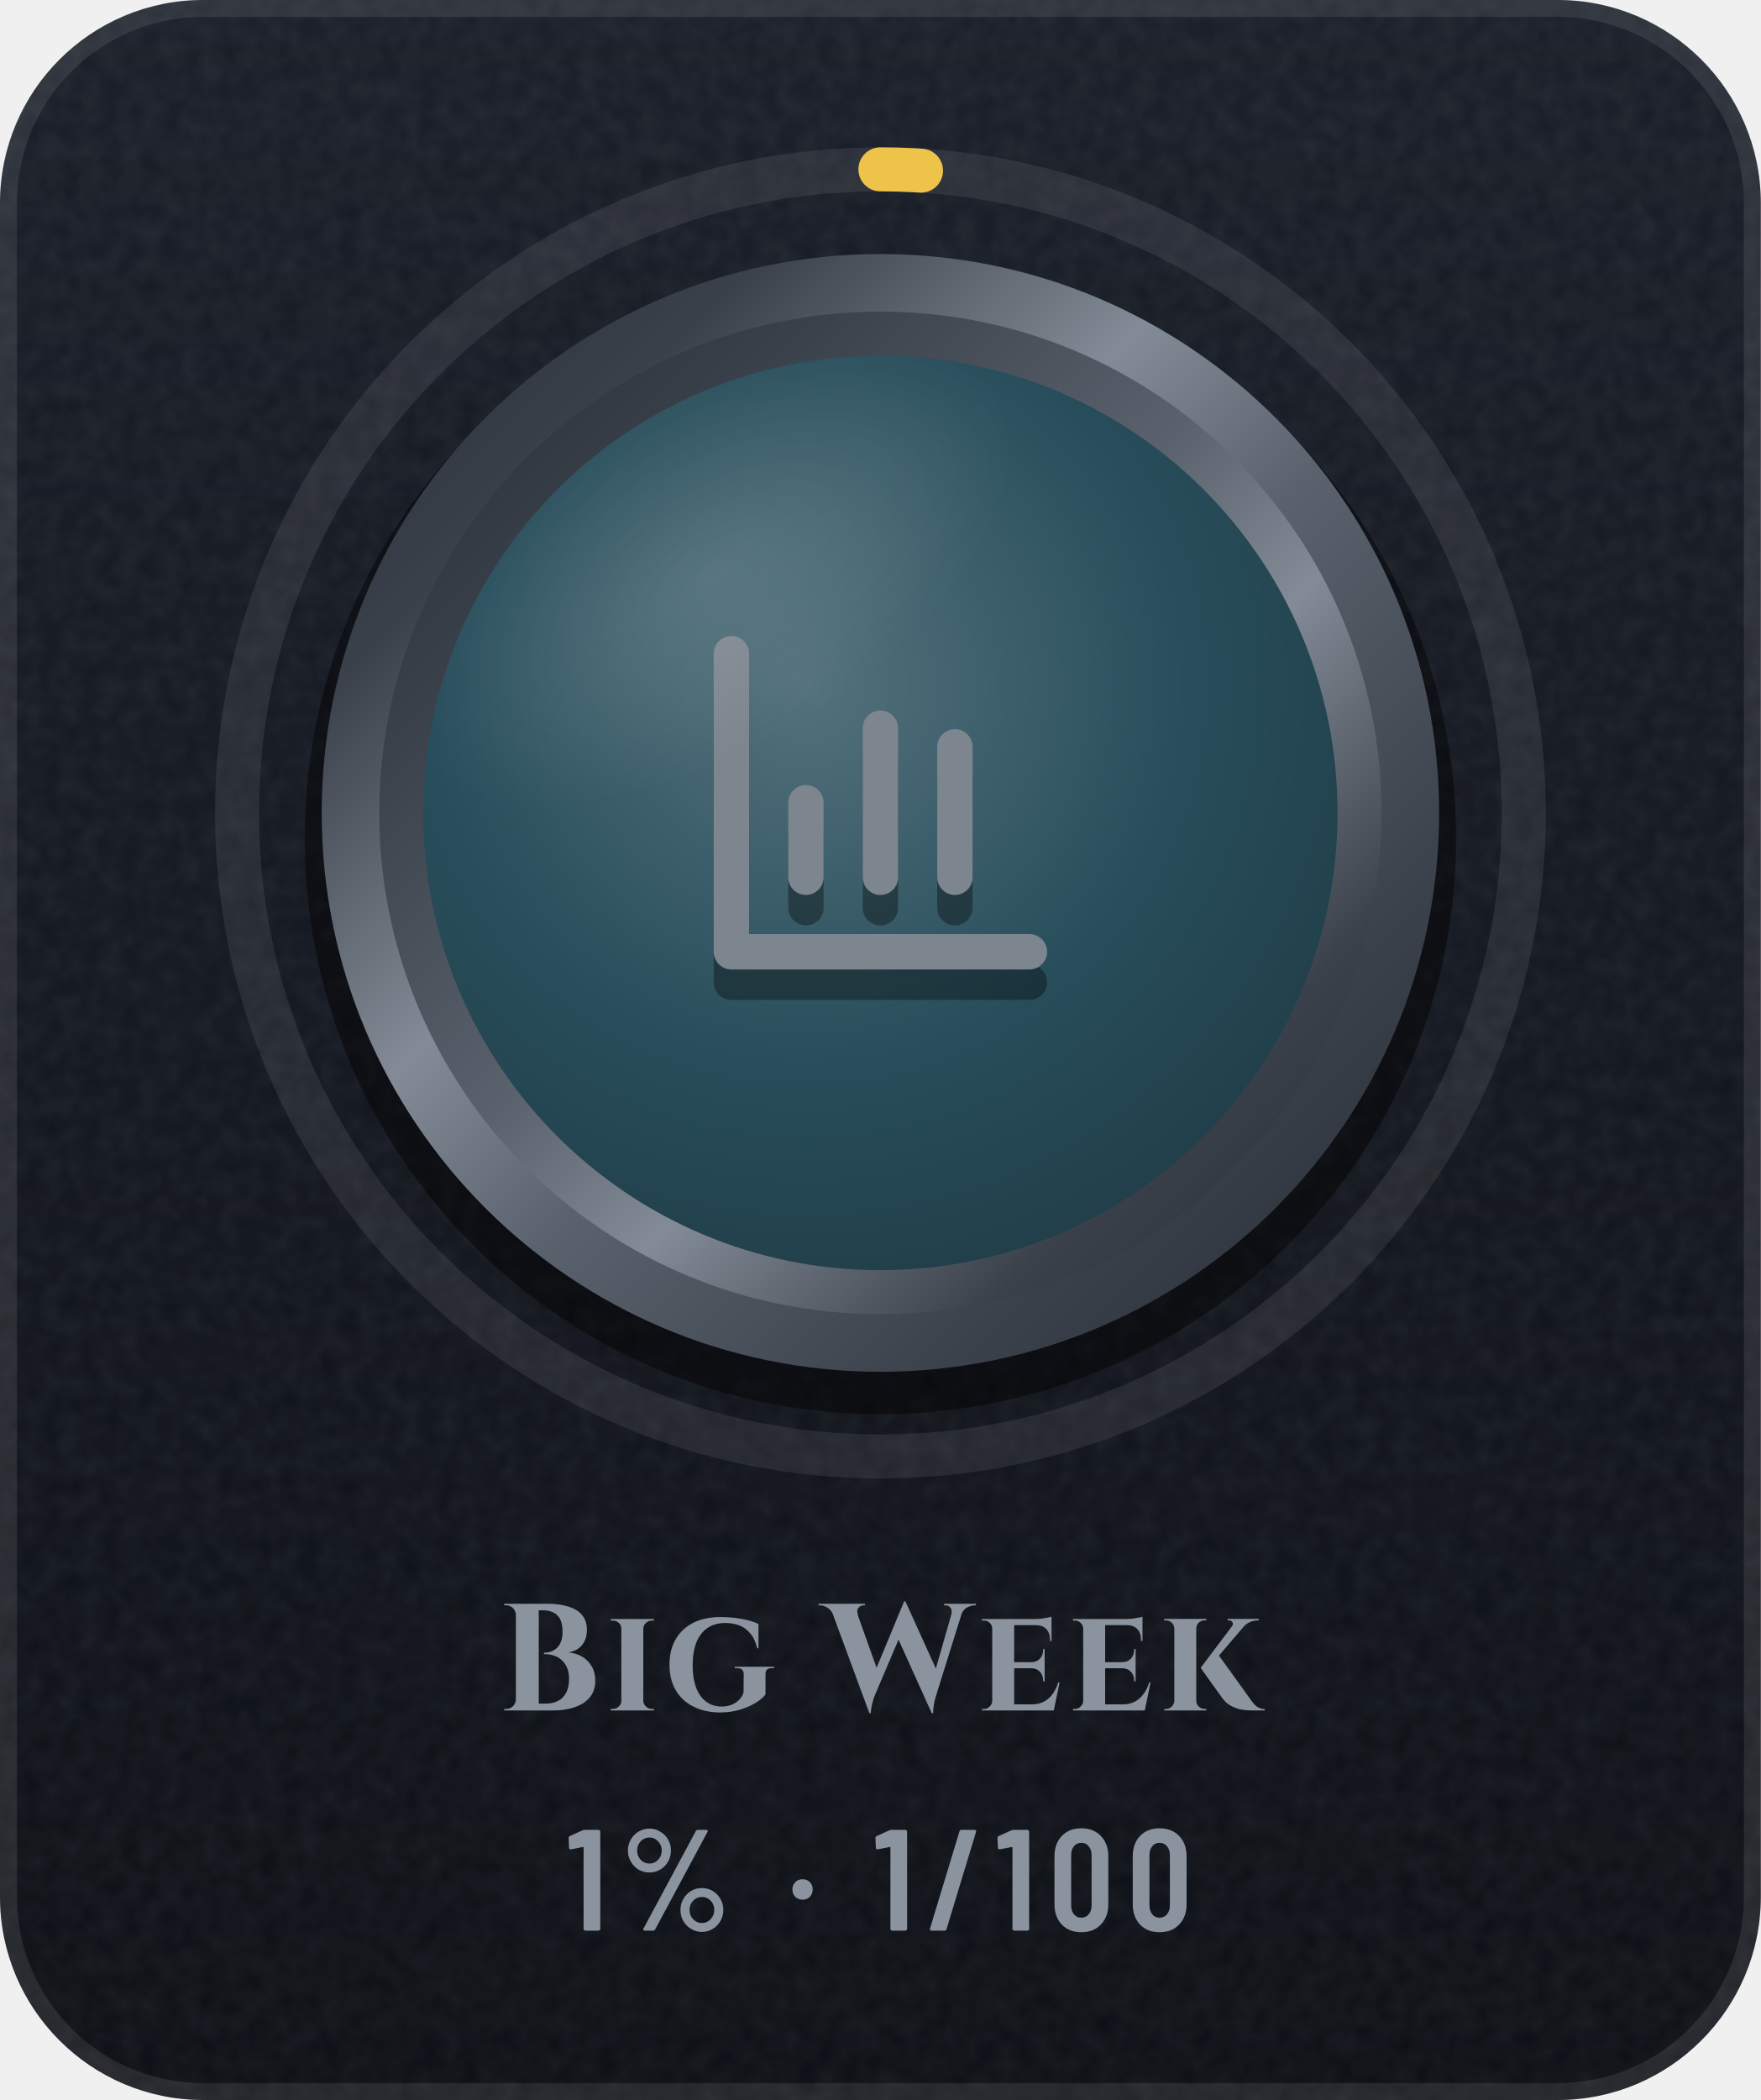
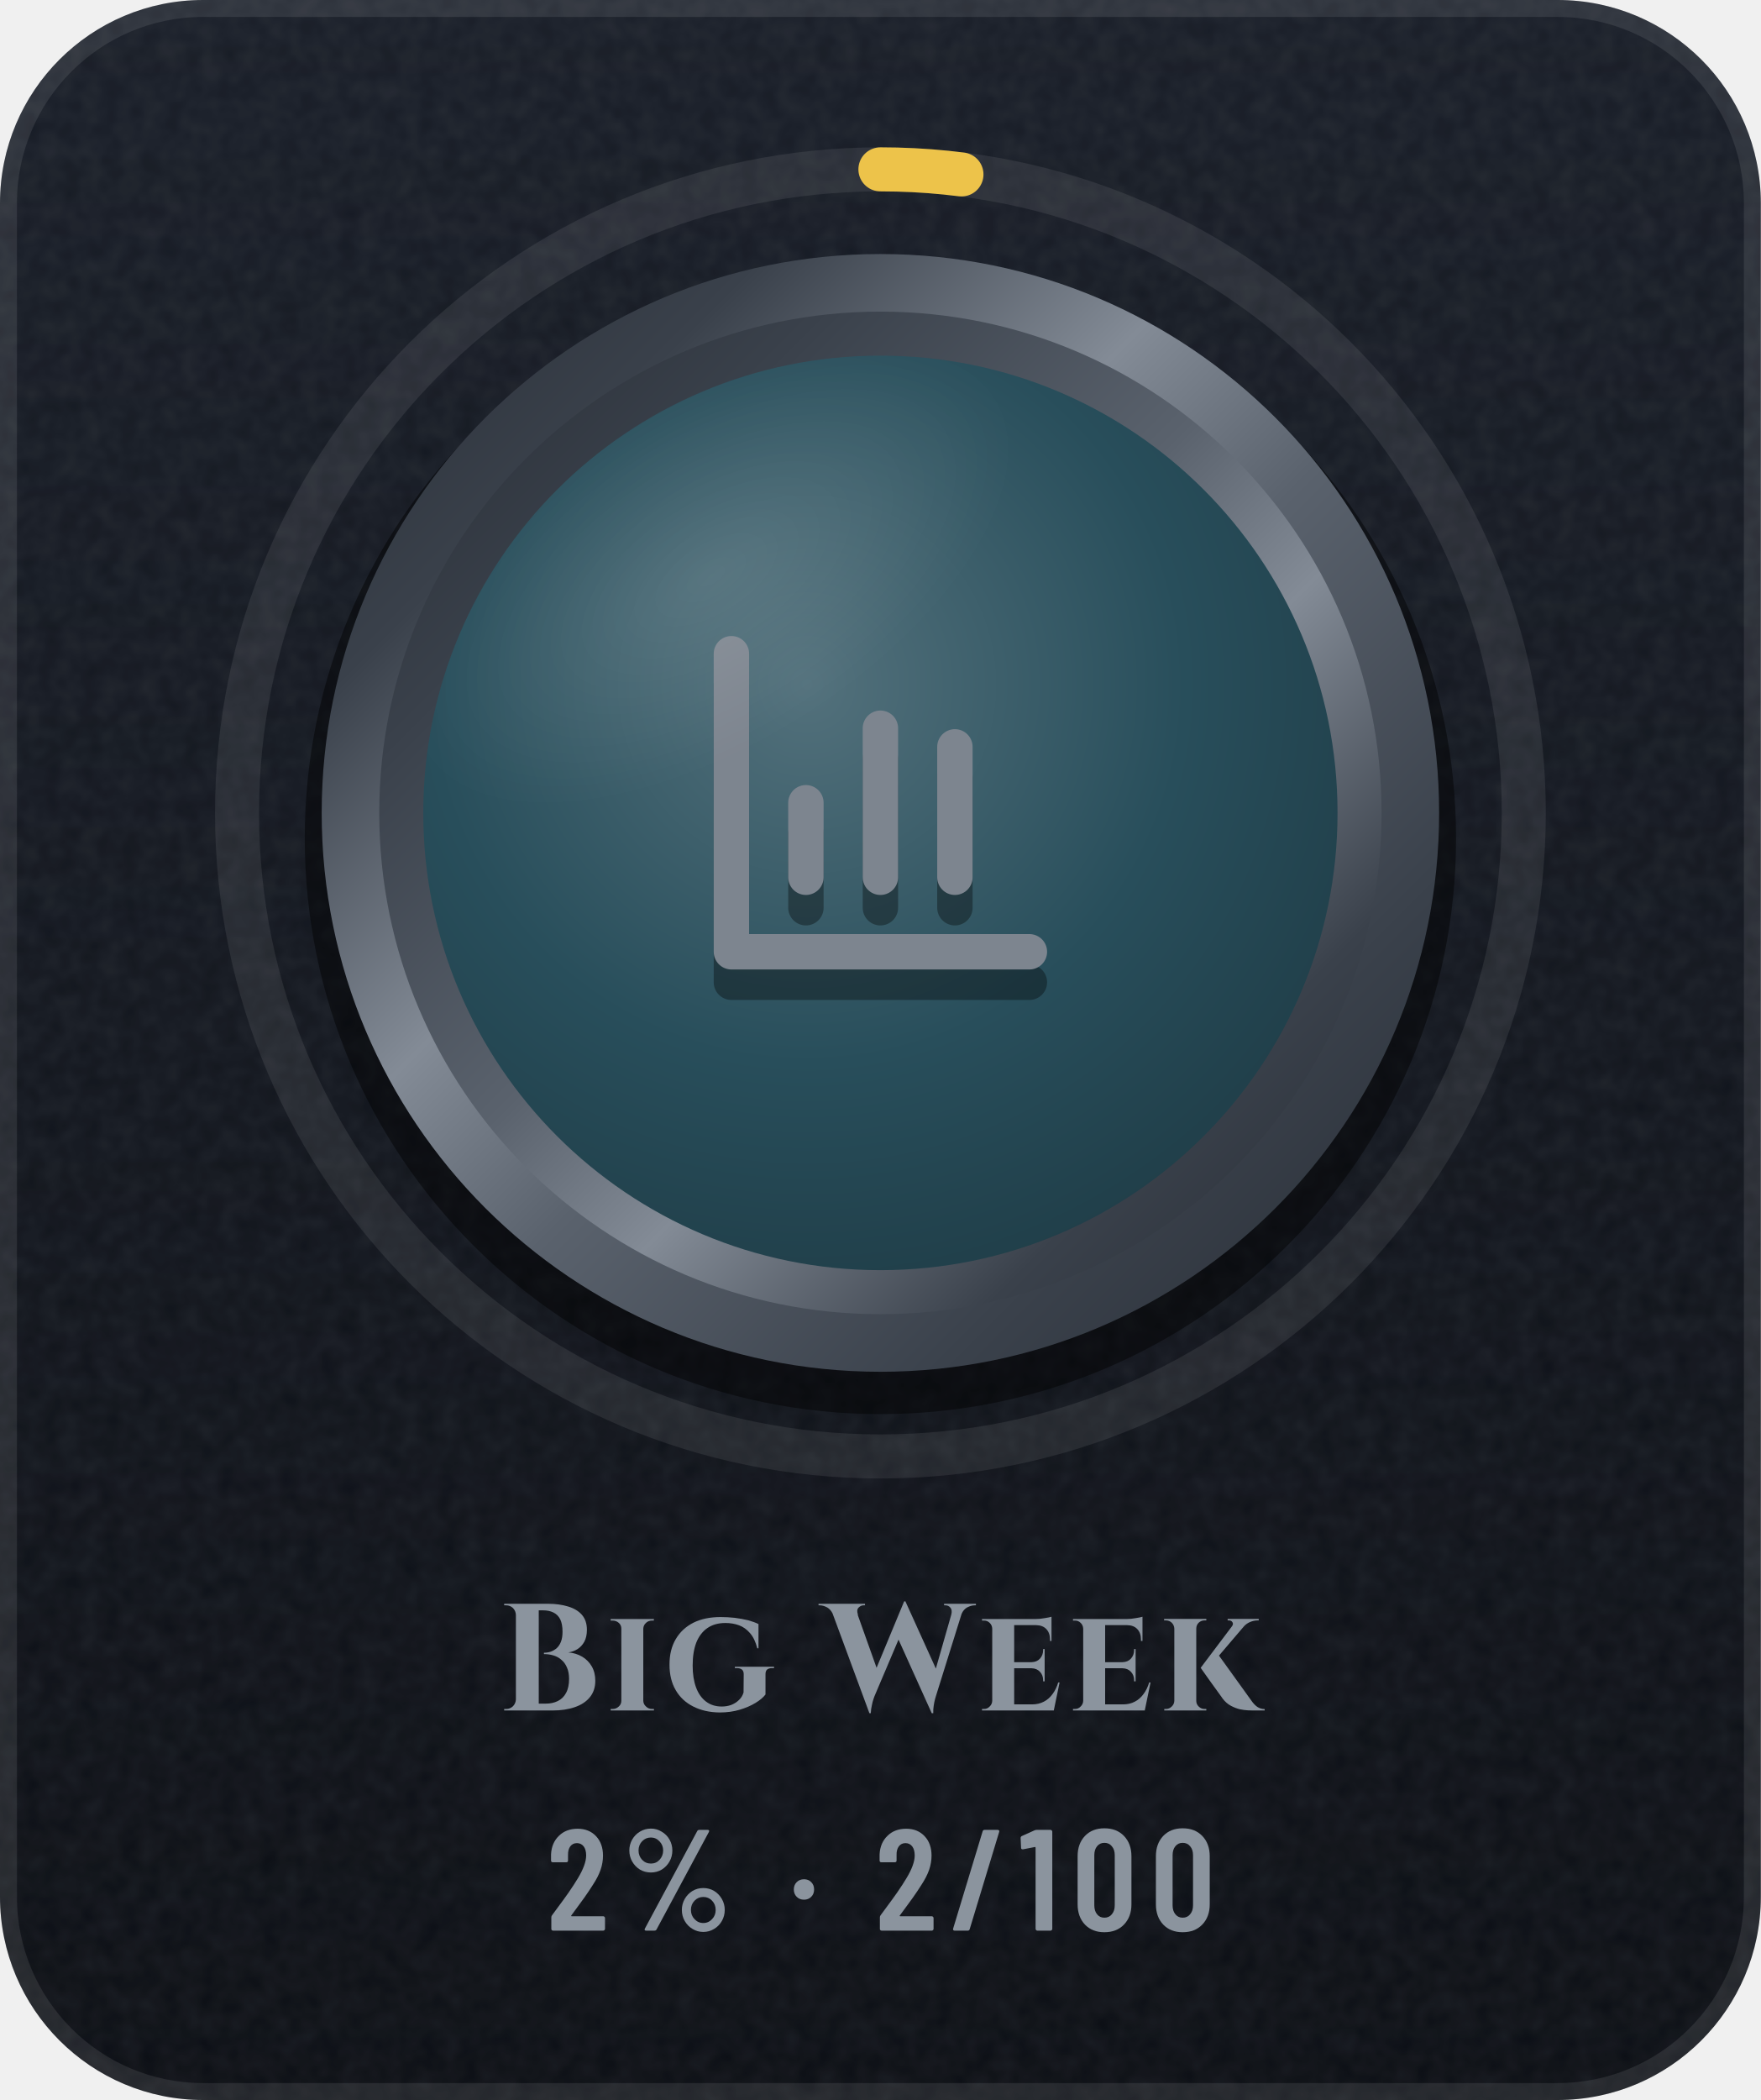
- <svg xmlns="http://www.w3.org/2000/svg" width="104" height="124" viewBox="0 0 104 124" role="img" aria-label="Big Week: 1% (1 of 100)">
+ <svg xmlns="http://www.w3.org/2000/svg" width="104" height="124" viewBox="0 0 104 124" role="img" aria-label="Big Week: 2% (2 of 100)">
  <defs>
    <linearGradient id="bg" x1="0" y1="0" x2="0" y2="1">
      <stop offset="0" stop-color="#171C26" />
      <stop offset="1" stop-color="#0A0D13" />
    </linearGradient>
    <clipPath id="card">
      <rect width="104" height="124" rx="12" />
    </clipPath>
    <filter id="grain" x="0" y="0" width="100%" height="100%">
      <feTurbulence type="fractalNoise" baseFrequency=".85" numOctaves="2" stitchTiles="stitch" />
      <feColorMatrix values="0 0 0 0 1 0 0 0 0 1 0 0 0 0 1 0 0 0 .07 0" />
    </filter>
    <radialGradient id="glow" cx=".5" cy=".5" r=".5">
      <stop offset="0" stop-color="#5A626D" stop-opacity="0" />
      <stop offset="1" stop-color="#5A626D" stop-opacity="0" />
    </radialGradient>
    <linearGradient id="mh" x1="0" y1="0" x2="1" y2="0">
      <stop offset="0" stop-color="#252A32" />
      <stop offset="0.2" stop-color="#3A414B" />
      <stop offset="0.4" stop-color="#838B96" />
      <stop offset="0.54" stop-color="#5A626D" />
      <stop offset="0.78" stop-color="#3A414B" />
      <stop offset="1" stop-color="#252A32" />
    </linearGradient>
    <linearGradient id="md" x1="0" y1="0" x2="1" y2="1">
      <stop offset="0" stop-color="#252A32" />
      <stop offset="0.2" stop-color="#3A414B" />
      <stop offset="0.4" stop-color="#838B96" />
      <stop offset="0.54" stop-color="#5A626D" />
      <stop offset="0.78" stop-color="#3A414B" />
      <stop offset="1" stop-color="#252A32" />
    </linearGradient>
    <linearGradient id="mdr" x1="1" y1="1" x2="0" y2="0">
      <stop offset="0" stop-color="#252A32" />
      <stop offset="0.2" stop-color="#3A414B" />
      <stop offset="0.4" stop-color="#838B96" />
      <stop offset="0.54" stop-color="#5A626D" />
      <stop offset="0.78" stop-color="#3A414B" />
      <stop offset="1" stop-color="#252A32" />
    </linearGradient>
    <linearGradient id="dia" x1="0" y1="0" x2="1" y2="0">
      <stop offset="0" stop-color="#6CCBFF" />
      <stop offset=".5" stop-color="#C4B2FF" />
      <stop offset="1" stop-color="#F29BDD" />
    </linearGradient>
    <linearGradient id="pb" x1="0" y1="0" x2="1" y2="0">
      <stop offset="0" stop-color="#8F5125" />
      <stop offset="1" stop-color="#F5C69A" />
    </linearGradient>
    <linearGradient id="shg" x1="0" y1="0" x2="1" y2="0">
      <stop offset="0" stop-color="#FFFFFF" stop-opacity="0" />
      <stop offset=".5" stop-color="#FFFFFF" stop-opacity=".6" />
      <stop offset="1" stop-color="#FFFFFF" stop-opacity="0" />
    </linearGradient>
    <radialGradient id="en" cx=".42" cy=".36" r=".75">
      <stop offset="0" stop-color="#53717C" />
      <stop offset=".55" stop-color="#284E5B" />
      <stop offset="1" stop-color="#1E3A44" />
    </radialGradient>
    <linearGradient id="ig" gradientUnits="userSpaceOnUse" x1="0" y1="34" x2="0" y2="62">
      <stop offset="0" stop-color="#7D858F" />
      <stop offset="1" stop-color="#4E5661" />
    </linearGradient>
    <radialGradient id="gl" cx=".5" cy=".5" r=".5">
      <stop offset="0" stop-color="#FFFFFF" stop-opacity=".45" />
      <stop offset="1" stop-color="#FFFFFF" stop-opacity="0" />
    </radialGradient>
    <clipPath id="fc">
      <circle cx="52" cy="48" r="27" />
    </clipPath>
  </defs>
  <g clip-path="url(#card)">
    <rect width="104" height="124" fill="url(#bg)" />
    <rect width="104" height="124" filter="url(#grain)" />
  </g>
  <rect x=".5" y=".5" width="103" height="123" rx="11.5" fill="none" stroke="#FFFFFF" stroke-opacity=".09" />
  <circle cx="52" cy="48" r="48" fill="url(#glow)" />
  <circle cx="52" cy="48" r="38" fill="none" stroke="#FFFFFF" stroke-opacity=".08" stroke-width="2.6" />
-   <circle cx="52" cy="48" r="38" fill="none" stroke="#EDC34A" stroke-width="2.6" stroke-linecap="round" stroke-dasharray="2.4 238.8" transform="rotate(-90 52 48)" />
+   <circle cx="52" cy="48" r="38" fill="none" stroke="#EDC34A" stroke-width="2.6" stroke-linecap="round" stroke-dasharray="4.8 238.8" transform="rotate(-90 52 48)" />
  <circle cx="52" cy="49.5" r="34" fill="#000000" fill-opacity=".45" />
  <circle cx="52" cy="48" r="33" fill="url(#md)" />
  <circle cx="52" cy="48" r="29.6" fill="url(#mdr)" />
  <circle cx="52" cy="48" r="27" fill="url(#en)" />
  <g transform="translate(38.8 36) scale(1.1)" fill="none" stroke="#000000" stroke-width="1.9" stroke-linecap="round" stroke-linejoin="round" stroke-opacity=".35">
    <path d="M4 4v16h16M8 16v-4M12 16V8M16 16v-7" />
  </g>
  <g transform="translate(38.8 34.2) scale(1.1)" fill="none" stroke="url(#ig)" stroke-width="1.9" stroke-linecap="round" stroke-linejoin="round">
    <path d="M4 4v16h16M8 16v-4M12 16V8M16 16v-7" />
  </g>
  <g clip-path="url(#fc)">
    <ellipse cx="42" cy="34" rx="20" ry="10" transform="rotate(-32 42 34)" fill="url(#gl)" opacity=".25" />
  </g>
  <g transform="translate(29.4 101) scale(0.009 -0.009)" fill="#8B949E">
    <use href="#s66" x="0" />
    <use href="#s105" x="707" />
    <use href="#s103" x="1093" />
    <use href="#s87" x="2139" />
    <use href="#s101" x="3144" />
    <use href="#s101" x="3741" />
    <use href="#s107" x="4338" />
  </g>
-   <g transform="translate(33.5 114) scale(0.0085 -0.0085)" fill="#8B949E">
-     <use href="#m49" x="0" />
-     <use href="#m37" x="368" />
-     <use href="#m183" x="1528" />
-     <use href="#m49" x="2132" />
-     <use href="#m47" x="2500" />
-     <use href="#m49" x="2980" />
-     <use href="#m48" x="3348" />
-     <use href="#m48" x="3892" />
+   <g transform="translate(32.3 114) scale(0.0085 -0.0085)" fill="#8B949E">
+     <use href="#m50" x="0" />
+     <use href="#m37" x="519" />
+     <use href="#m183" x="1679" />
+     <use href="#m50" x="2283" />
+     <use href="#m47" x="2802" />
+     <use href="#m49" x="3282" />
+     <use href="#m48" x="3650" />
+     <use href="#m48" x="4194" />
  </g>
  <defs>
    <path id="m37" d="M54 557Q54 598 74 633Q94 668 128 688Q163 709 204 709Q244 709 278 688Q313 668 333 633Q353 598 353 557Q353 515 333 480Q313 445 279 424Q245 404 204 404Q163 404 128 424Q94 445 74 480Q54 515 54 557ZM162 14 526 692Q530 700 541 700H599Q606 700 608 696Q610 692 607 686L243 8Q239 0 228 0H170Q163 0 161 4Q159 8 162 14ZM289 557Q289 594 264 620Q239 647 204 647Q168 647 143 621Q118 595 118 557Q118 519 143 492Q168 466 204 466Q240 466 264 492Q289 519 289 557ZM419 144Q419 185 439 220Q459 255 493 276Q527 296 568 296Q609 296 643 276Q677 255 697 220Q717 185 717 144Q717 102 697 67Q677 32 643 12Q609 -9 568 -9Q527 -9 493 12Q459 32 439 67Q419 102 419 144ZM654 144Q654 182 629 208Q604 234 568 234Q532 234 507 208Q482 182 482 144Q482 106 507 80Q532 53 568 53Q604 53 629 80Q654 106 654 144Z" />
    <path id="m47" d="M21 14 226 690Q229 700 239 700H331Q337 700 340 696Q343 692 341 686L136 10Q133 0 123 0H31Q25 0 22 4Q19 8 21 14Z" />
    <path id="m48" d="M38 183V517Q38 604 89 658Q140 711 224 711Q309 711 360 658Q412 604 412 517V183Q412 96 360 42Q309 -11 224 -11Q140 -11 89 42Q38 96 38 183ZM296 176V524Q296 563 276 586Q257 610 224 610Q192 610 173 586Q154 563 154 524V176Q154 137 173 114Q192 90 224 90Q257 90 276 114Q296 137 296 176Z" />
    <path id="m49" d="M122 700H218Q223 700 226 696Q230 693 230 688V12Q230 7 226 4Q223 0 218 0H126Q121 0 118 4Q114 7 114 12V576Q114 578 112 580Q111 582 109 581L27 565H24Q13 565 13 576L10 643Q10 653 18 657L107 697Q114 700 122 700Z" />
+     <path id="m50" d="M173 100H392Q397 100 400 96Q404 93 404 88V12Q404 7 400 4Q397 0 392 0H43Q38 0 34 4Q31 7 31 12V92Q31 101 36 107L75 160Q114 212 152 266Q189 320 215 363Q273 459 273 522Q273 562 256 585Q238 608 209 608Q180 608 163 586Q146 563 147 526V487Q147 482 144 478Q140 475 135 475H41Q36 475 32 478Q29 482 29 487V530Q33 610 84 659Q134 708 214 708Q293 708 342 656Q390 605 390 521Q390 471 373 422Q356 373 319 317Q294 277 260 229Q225 181 214 166Q184 126 170 106Q168 104 169 102Q170 100 173 100Z" />
    <path id="m183" d="M37 286Q37 317 57 337Q77 357 108 357Q139 357 158 337Q178 317 178 286Q178 255 158 235Q138 215 108 215Q77 215 57 235Q37 255 37 286Z" />
    <path id="s66" d="M119 73V627Q118 653 100 672Q81 690 55 690H42V700H331Q404 700 462 682Q519 665 552 628Q585 590 585 529Q585 483 568 451Q550 419 522 402Q494 385 463 381Q513 377 554 353Q594 329 617 289Q640 249 640 195Q640 131 605 88Q570 44 506 22Q443 0 359 0H42V10H55Q81 10 100 28Q118 47 119 73ZM269 657V45H315Q360 45 394 62Q429 79 448 115Q468 151 468 207Q468 251 454 282Q441 313 418 332Q396 352 366 361Q336 370 303 370V379Q326 379 348 386Q370 394 388 410Q405 426 415 452Q425 479 425 516Q425 567 410 598Q394 629 365 643Q336 657 298 657Z" />
    <path id="s87" d="M537 716V714L736 275L837 628Q845 658 832 674Q819 690 799 690H790V700H999V690H991Q968 690 941 676Q917 662 905 634L736 93L731 76Q726 58 722 32Q718 7 719 -18H709L491 465L333 93L327 76Q321 59 316 34Q310 9 309 -18H300L58 637Q45 663 23 676Q-3 690 -26 690H-34V700H271V690H262Q243 690 228 674Q214 658 225 628H223L347 280L528 716Z" />
    <path id="s101" d="M543 184 505 0H34V10H47Q69 10 84 26Q100 41 101 63V537Q100 560 84 575Q69 590 47 590H34V600H385Q414 600 446 606Q478 611 490 615V456H480V465Q480 509 456 534Q433 559 389 560H245V317H359Q394 318 414 340Q435 363 435 396V403H445V191H435V199Q435 232 414 254Q394 276 359 277H245V40H363Q406 40 440 58Q473 75 497 108Q521 140 534 184Z" />
    <path id="s103" d="M370 613Q416 613 462 608Q509 602 550 592Q590 581 618 567V408H610Q594 472 562 508Q531 544 490 559Q449 574 401 574Q331 574 283 541Q235 508 210 446Q186 383 186 295Q186 212 208 152Q230 92 273 59Q316 26 377 26Q409 26 438 36Q467 47 489 68Q511 88 520 118L521 238Q521 258 510 268Q498 278 477 278H463V287H720V278H707Q683 278 672 266Q664 256 664 238V105Q643 77 599 50Q555 23 495 5Q435 -13 364 -13Q264 -12 190 26Q116 63 75 133Q34 203 34 301Q34 399 75 468Q116 538 191 576Q266 613 370 613Z" />
    <path id="s105" d="M104 63V537Q104 560 87 575Q70 590 46 590H34V600H318L317 590H306Q282 590 266 575Q249 560 248 537V63Q249 41 266 26Q282 10 306 10H318V0H34V10H47Q70 10 87 26Q104 41 104 63Z" />
    <path id="s107" d="M102 63V537Q101 560 85 576Q69 591 46 591H35V601H312V591H301Q278 591 262 576Q246 560 246 537V63Q246 41 262 26Q278 10 301 10H312V0H36V10H46Q69 10 85 26Q101 41 102 63ZM656 601V591H652Q623 591 598 580Q573 569 557 550L395 360L606 67Q625 39 646 24Q667 10 695 9V0H618Q608 0 585 1Q562 2 532 8Q503 15 473 31Q443 47 420 77Q415 84 403 101Q391 118 374 141Q358 164 340 188Q323 212 308 233Q293 254 284 267L275 280L480 552Q491 566 484 578Q477 591 460 591H452V601Z" />
  </defs>
</svg>
